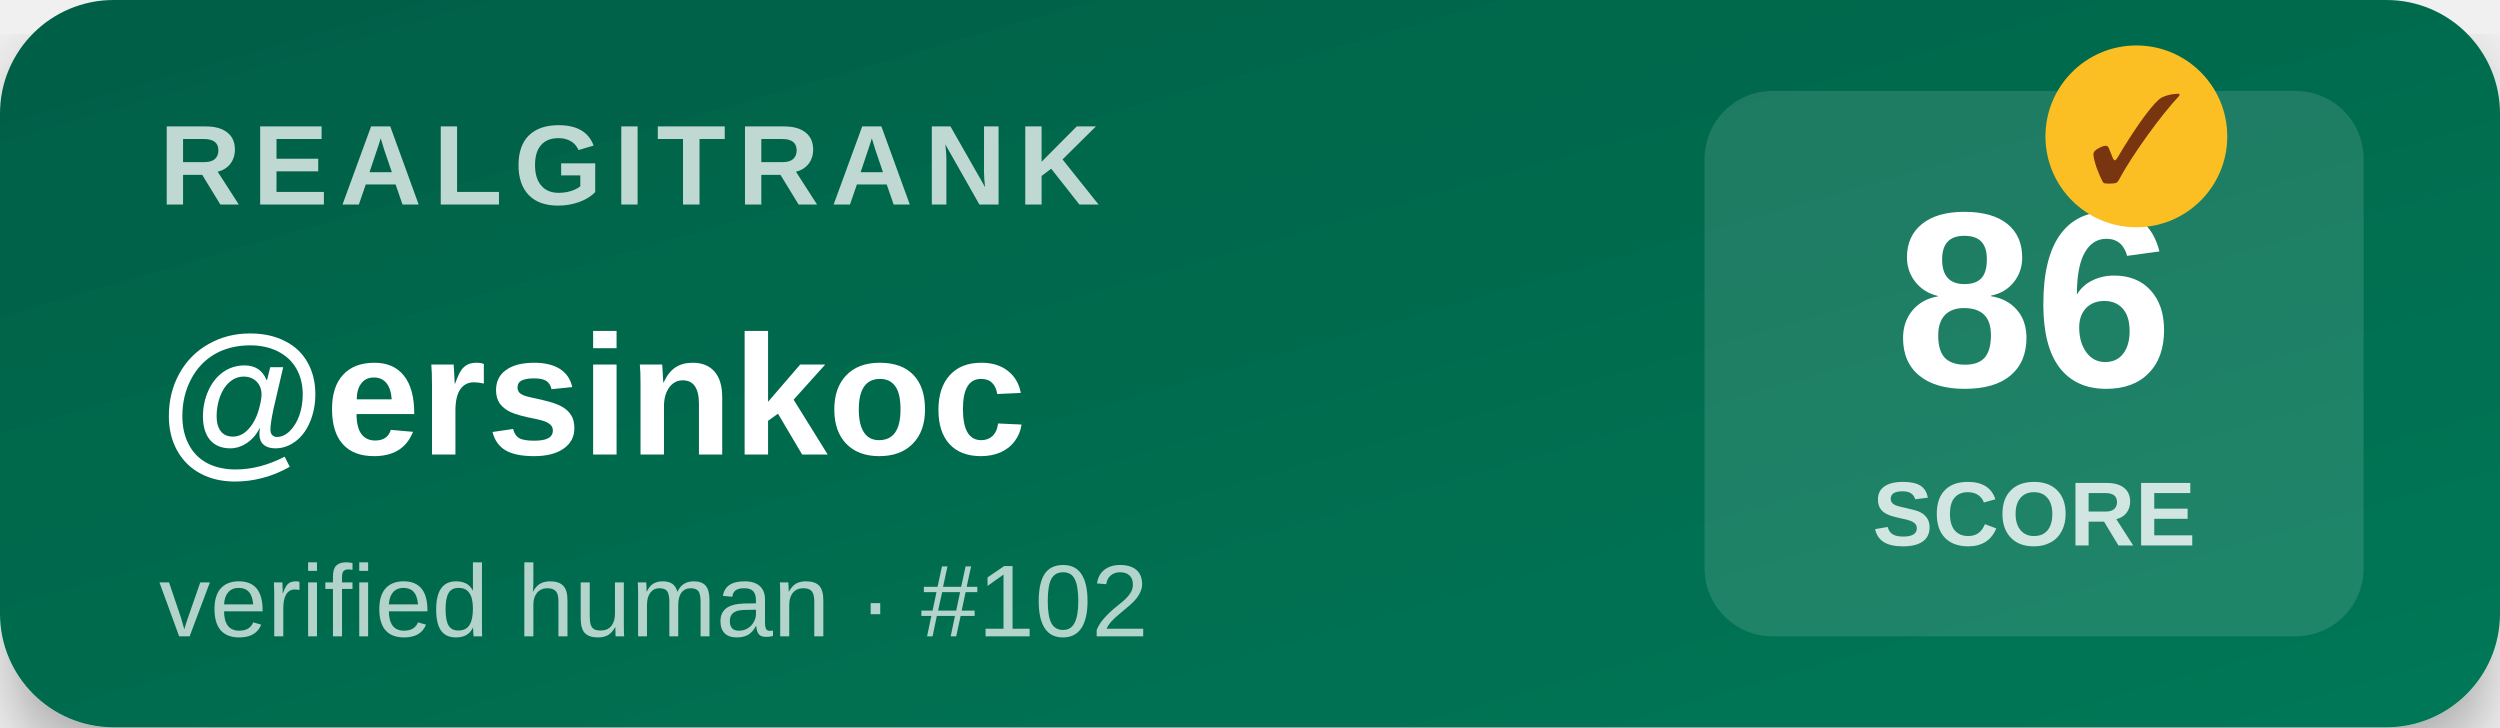
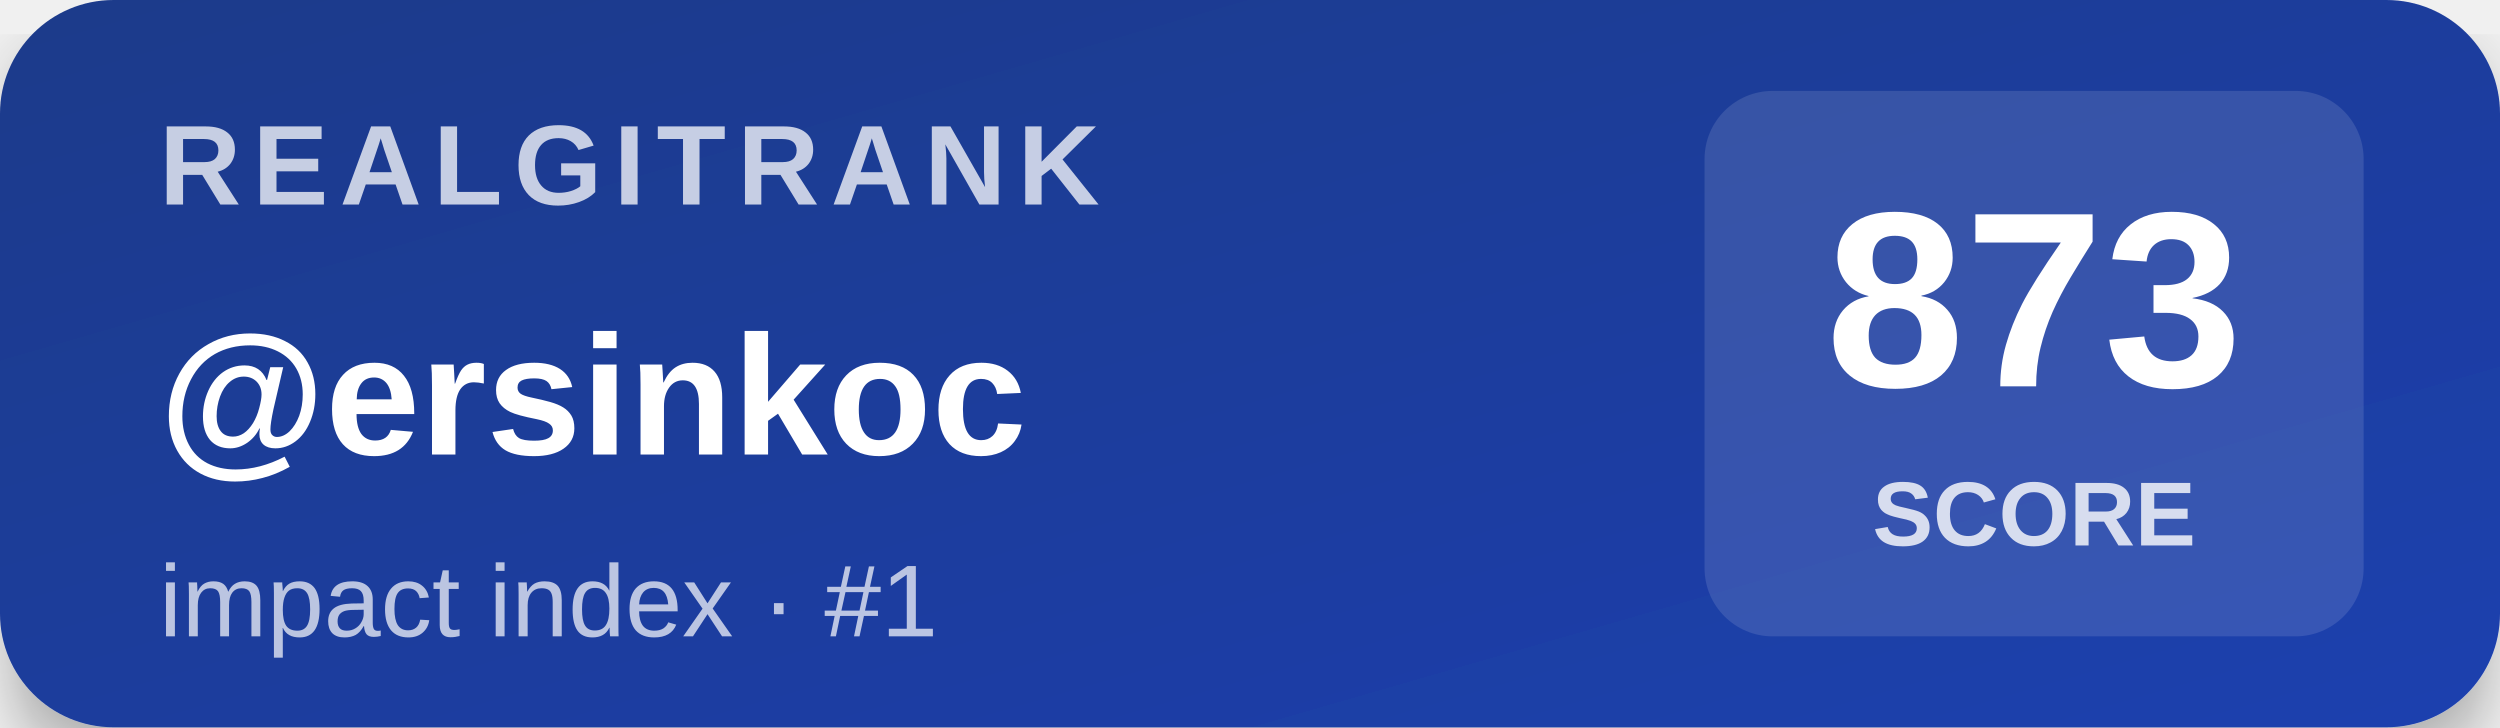
<svg xmlns="http://www.w3.org/2000/svg" width="220" height="64" viewBox="0 0 220 64">
  <defs>
    <linearGradient id="bg" x1="0" y1="0" x2="1" y2="1">
-       <stop offset="0%" stop-color="#065f46" />
-       <stop offset="100%" stop-color="#047857" />
+       <stop offset="0%" stop-color="#1e3a8a" />
+       <stop offset="100%" stop-color="#1e40af" />
    </linearGradient>
    <filter id="shadow">
      <feDropShadow dx="0" dy="3" stdDeviation="3" flood-opacity="0.3" />
    </filter>
  </defs>
  <rect width="220" height="64" rx="10" fill="url(#bg)" filter="url(#shadow)" />
  <text x="14" y="18" font-family="Segoe UI,Arial,sans-serif" font-size="10" font-weight="700" fill="#ffffff" opacity="0.75" letter-spacing="1">REALGITRANK</text>
  <text x="14" y="40" font-family="Segoe UI,Arial,sans-serif" font-size="15" font-weight="800" fill="#ffffff">@ersinkoc</text>
-   <text x="14" y="56" font-family="Segoe UI,Arial,sans-serif" font-size="9" fill="#ffffff" opacity="0.7">verified human · #102</text>
+   <text x="14" y="56" font-family="Segoe UI,Arial,sans-serif" font-size="9" fill="#ffffff" opacity="0.7">impact index · #1</text>
  <rect x="150" y="8" width="58" height="48" rx="6" fill="#ffffff" opacity="0.12" />
-   <text x="179" y="34" text-anchor="middle" font-family="Segoe UI,Arial,sans-serif" font-size="22" font-weight="900" fill="#ffffff">86</text>
+   <text x="179" y="34" text-anchor="middle" font-family="Segoe UI,Arial,sans-serif" font-size="22" font-weight="900" fill="#ffffff">873</text>
  <text x="179" y="48" text-anchor="middle" font-family="Segoe UI,Arial,sans-serif" font-size="8" font-weight="600" fill="#ffffff" opacity="0.8">SCORE</text>
-   <g transform="translate(188,12)">
-     <circle r="8" fill="#fbbf24" />
-     <text y="4" text-anchor="middle" font-size="11" font-weight="900" fill="#78350f">✓</text>
-   </g>
</svg>
